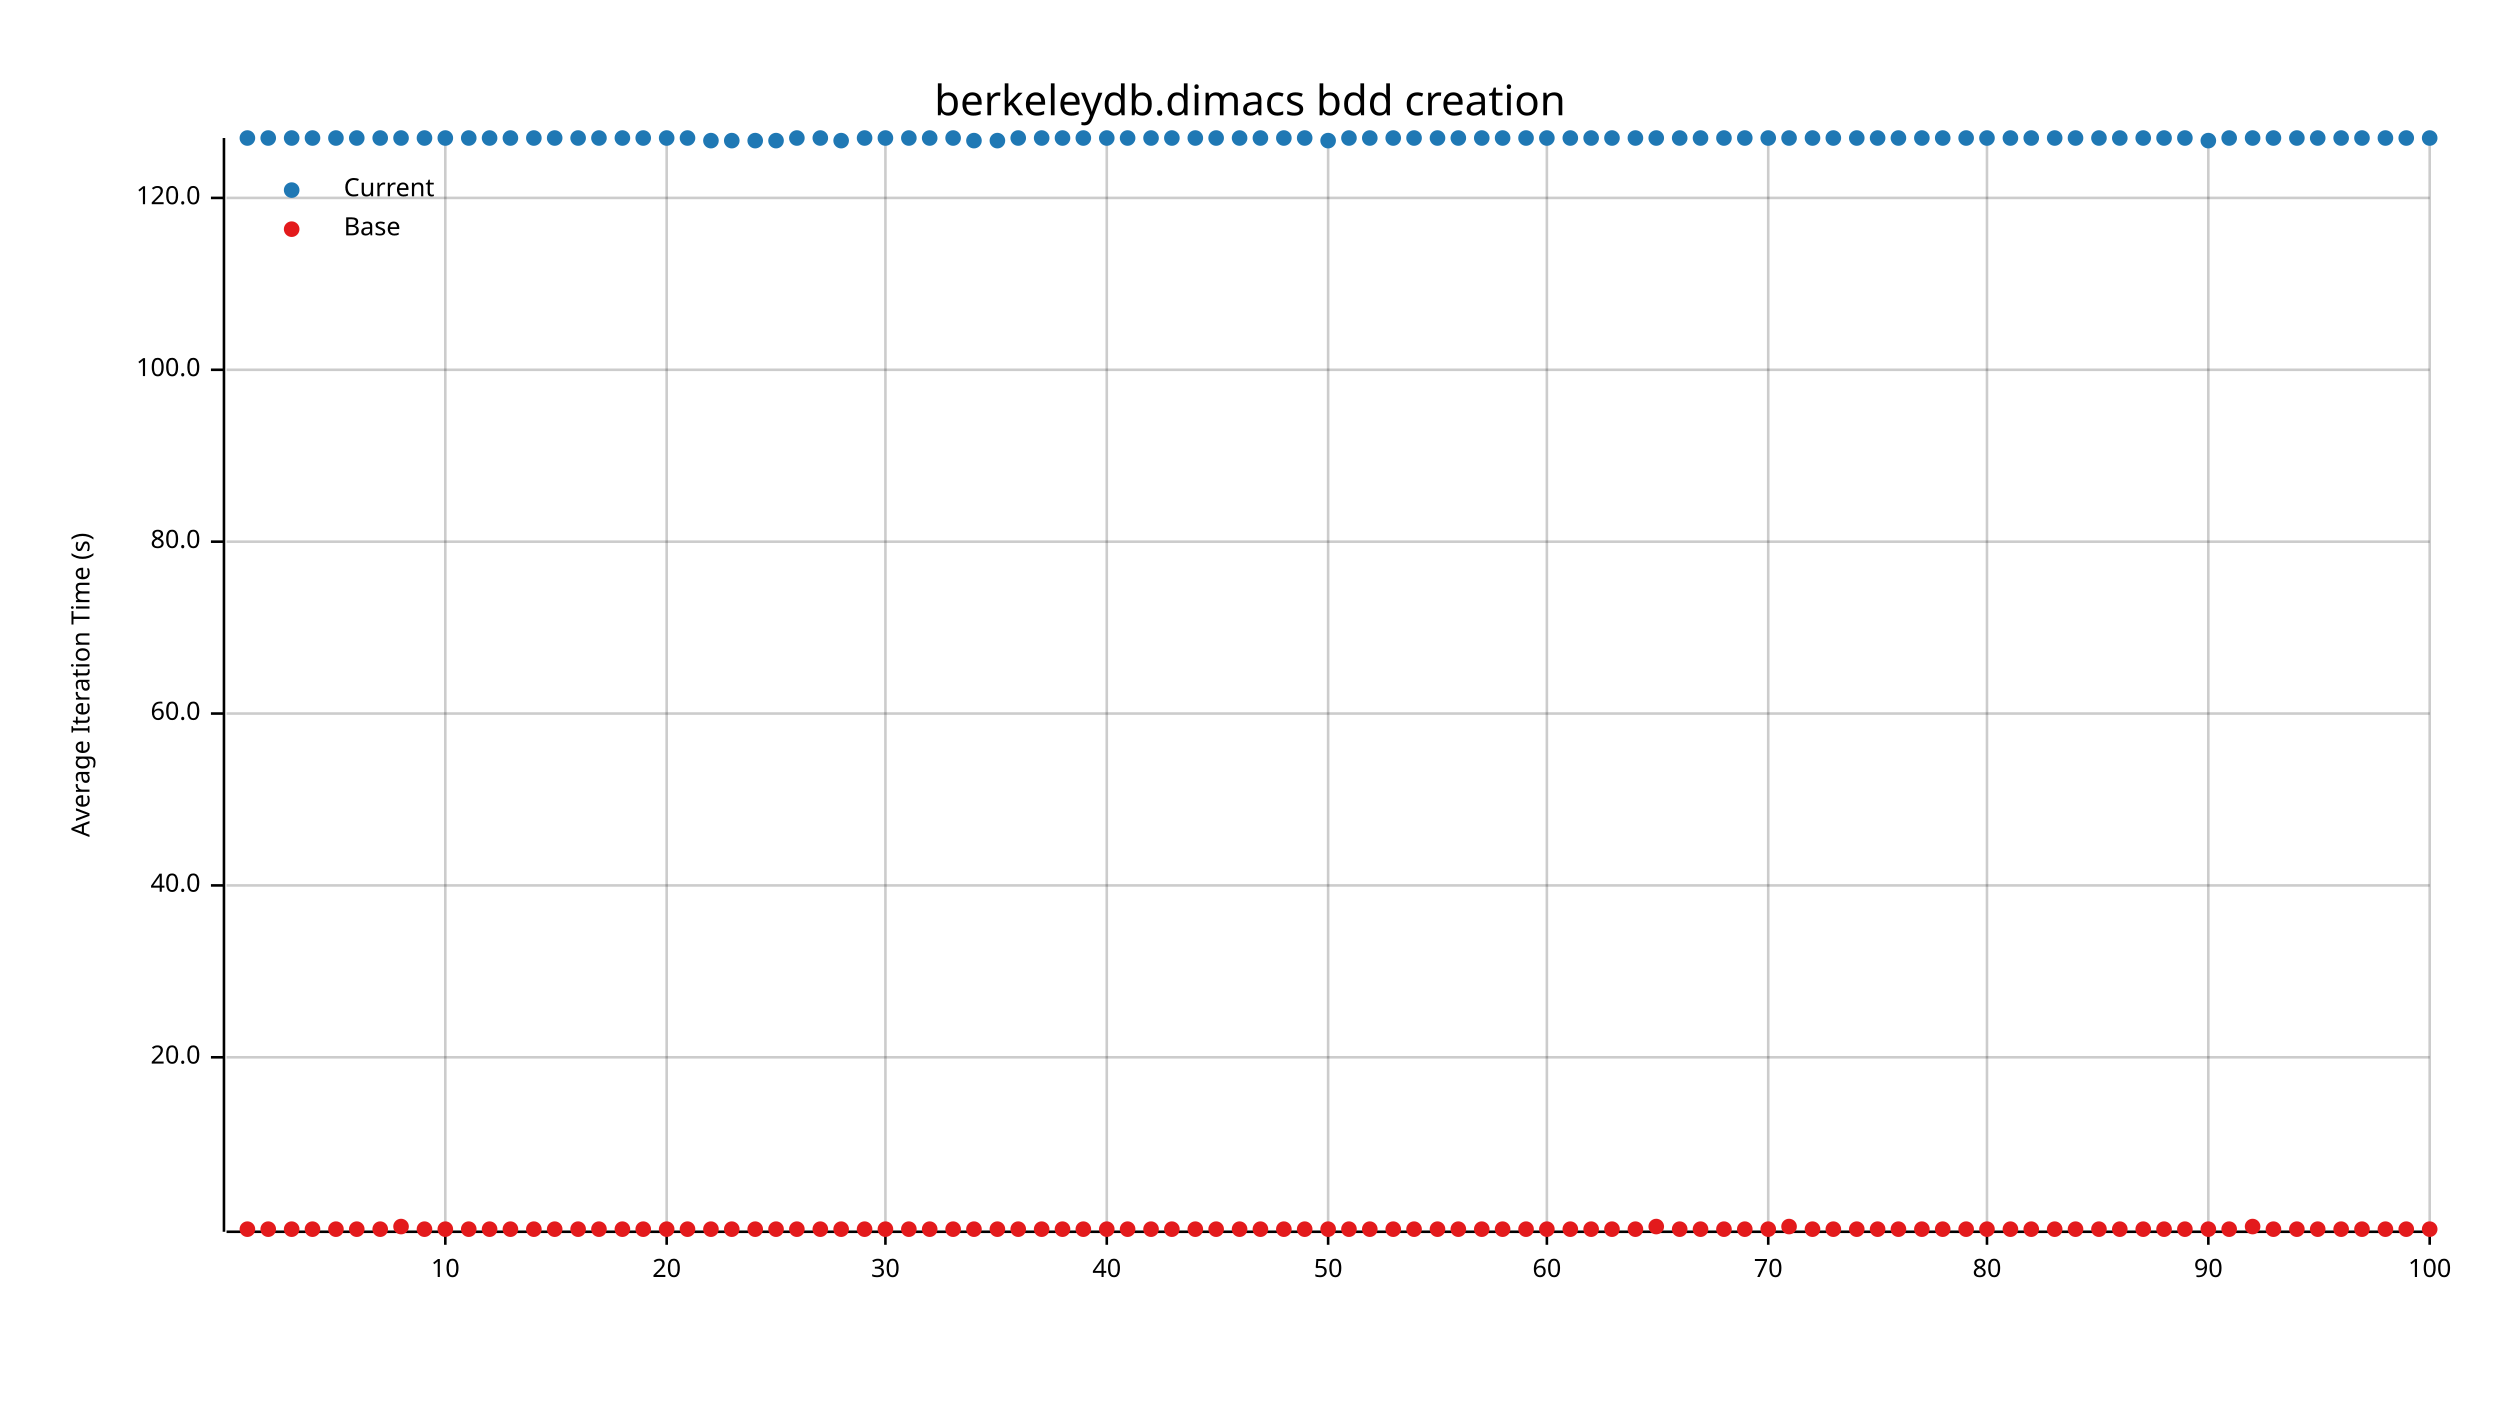
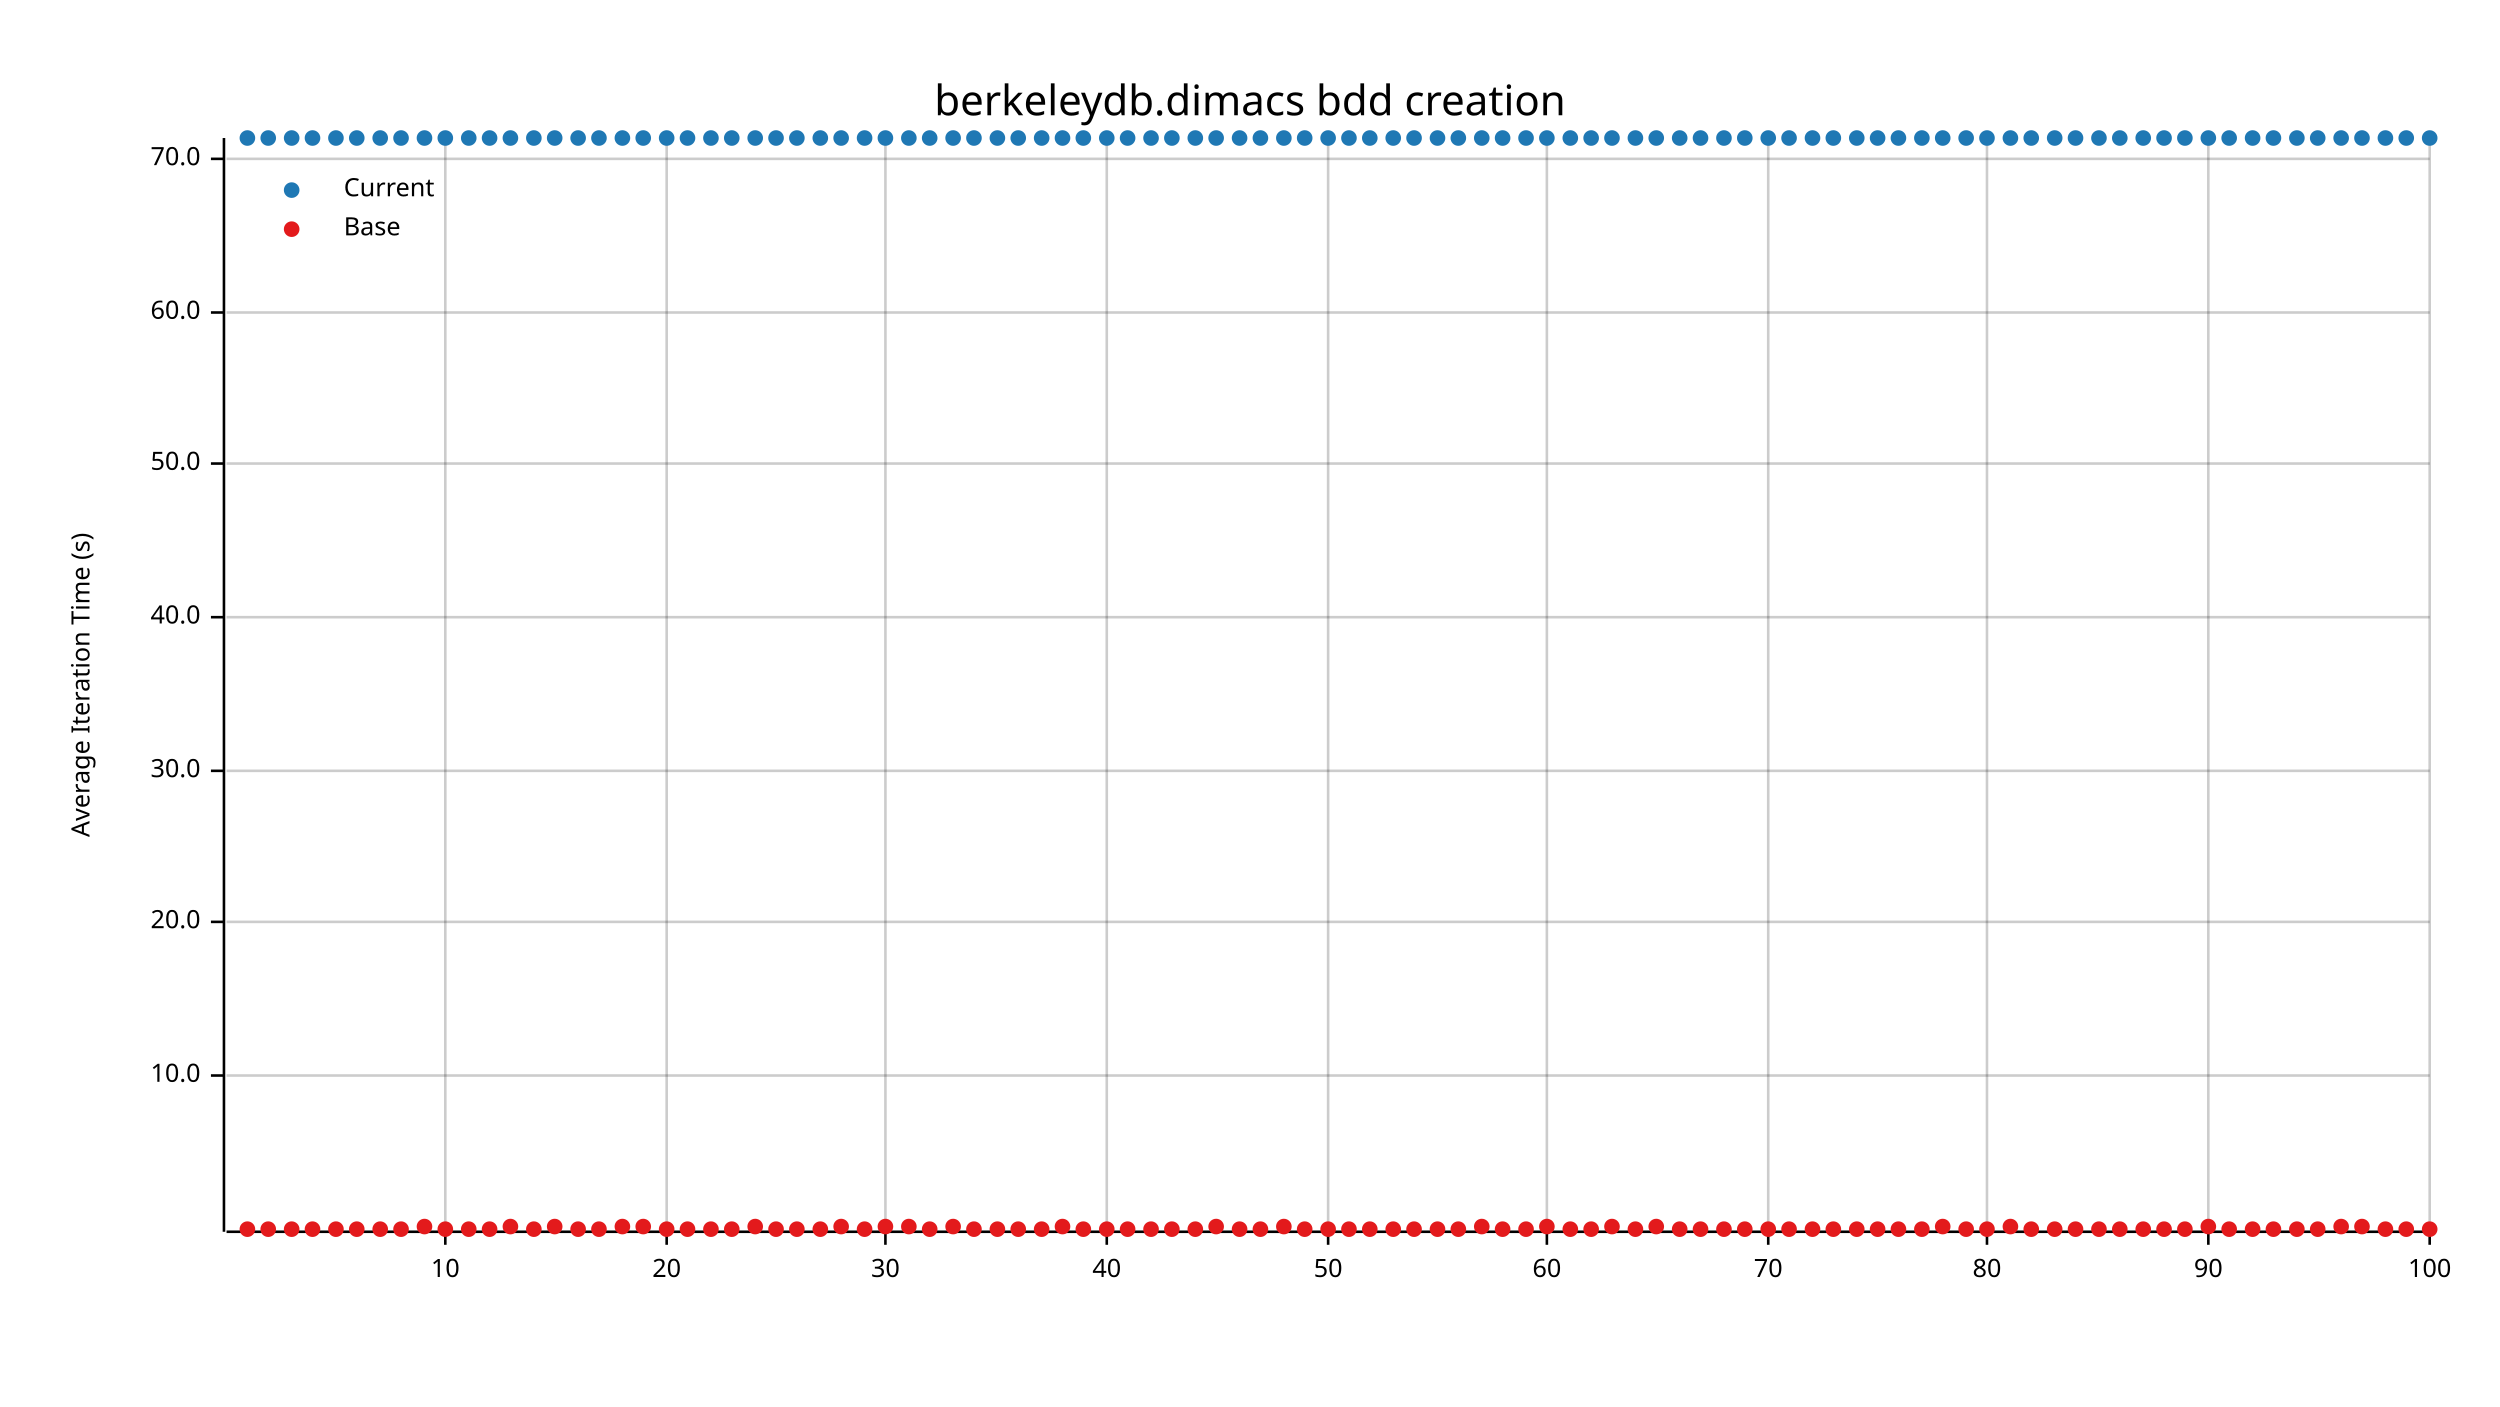
<svg xmlns="http://www.w3.org/2000/svg" width="960" height="540" viewBox="0 0 960 540">
  <text x="480" y="32" dy="0.76em" text-anchor="middle" font-family="sans-serif" font-size="16.129" opacity="1" fill="#000000">
berkeleydb.dimacs bdd creation
</text>
  <text x="27" y="263" dy="0.76em" text-anchor="middle" font-family="sans-serif" font-size="9.677" opacity="1" fill="#000000" transform="rotate(270, 27, 263)">
Average Iteration Time (s)
</text>
  <line opacity="0.2" stroke="#000000" stroke-width="1" x1="171" y1="472" x2="171" y2="52" />
  <line opacity="0.2" stroke="#000000" stroke-width="1" x1="256" y1="472" x2="256" y2="52" />
  <line opacity="0.2" stroke="#000000" stroke-width="1" x1="340" y1="472" x2="340" y2="52" />
  <line opacity="0.2" stroke="#000000" stroke-width="1" x1="425" y1="472" x2="425" y2="52" />
  <line opacity="0.2" stroke="#000000" stroke-width="1" x1="510" y1="472" x2="510" y2="52" />
  <line opacity="0.2" stroke="#000000" stroke-width="1" x1="594" y1="472" x2="594" y2="52" />
  <line opacity="0.2" stroke="#000000" stroke-width="1" x1="679" y1="472" x2="679" y2="52" />
  <line opacity="0.2" stroke="#000000" stroke-width="1" x1="763" y1="472" x2="763" y2="52" />
  <line opacity="0.2" stroke="#000000" stroke-width="1" x1="848" y1="472" x2="848" y2="52" />
  <line opacity="0.2" stroke="#000000" stroke-width="1" x1="933" y1="472" x2="933" y2="52" />
-   <line opacity="0.2" stroke="#000000" stroke-width="1" x1="87" y1="406" x2="933" y2="406" />
-   <line opacity="0.2" stroke="#000000" stroke-width="1" x1="87" y1="340" x2="933" y2="340" />
-   <line opacity="0.2" stroke="#000000" stroke-width="1" x1="87" y1="274" x2="933" y2="274" />
-   <line opacity="0.2" stroke="#000000" stroke-width="1" x1="87" y1="208" x2="933" y2="208" />
-   <line opacity="0.2" stroke="#000000" stroke-width="1" x1="87" y1="142" x2="933" y2="142" />
-   <line opacity="0.2" stroke="#000000" stroke-width="1" x1="87" y1="76" x2="933" y2="76" />
+   <line opacity="0.2" stroke="#000000" stroke-width="1" x1="87" y1="413" x2="933" y2="413" />
+   <line opacity="0.2" stroke="#000000" stroke-width="1" x1="87" y1="354" x2="933" y2="354" />
+   <line opacity="0.2" stroke="#000000" stroke-width="1" x1="87" y1="296" x2="933" y2="296" />
+   <line opacity="0.2" stroke="#000000" stroke-width="1" x1="87" y1="237" x2="933" y2="237" />
+   <line opacity="0.2" stroke="#000000" stroke-width="1" x1="87" y1="178" x2="933" y2="178" />
+   <line opacity="0.2" stroke="#000000" stroke-width="1" x1="87" y1="120" x2="933" y2="120" />
+   <line opacity="0.2" stroke="#000000" stroke-width="1" x1="87" y1="61" x2="933" y2="61" />
  <polyline fill="none" opacity="1" stroke="#000000" stroke-width="1" points="86,53 86,473 " />
-   <text x="77" y="406" dy="0.5ex" text-anchor="end" font-family="sans-serif" font-size="9.677" opacity="1" fill="#000000">
+   <text x="77" y="413" dy="0.5ex" text-anchor="end" font-family="sans-serif" font-size="9.677" opacity="1" fill="#000000">
+ 10.0
+ </text>
+   <polyline fill="none" opacity="1" stroke="#000000" stroke-width="1" points="81,413 86,413 " />
+   <text x="77" y="354" dy="0.5ex" text-anchor="end" font-family="sans-serif" font-size="9.677" opacity="1" fill="#000000">
20.0
</text>
-   <polyline fill="none" opacity="1" stroke="#000000" stroke-width="1" points="81,406 86,406 " />
-   <text x="77" y="340" dy="0.5ex" text-anchor="end" font-family="sans-serif" font-size="9.677" opacity="1" fill="#000000">
+   <polyline fill="none" opacity="1" stroke="#000000" stroke-width="1" points="81,354 86,354 " />
+   <text x="77" y="296" dy="0.5ex" text-anchor="end" font-family="sans-serif" font-size="9.677" opacity="1" fill="#000000">
+ 30.0
+ </text>
+   <polyline fill="none" opacity="1" stroke="#000000" stroke-width="1" points="81,296 86,296 " />
+   <text x="77" y="237" dy="0.5ex" text-anchor="end" font-family="sans-serif" font-size="9.677" opacity="1" fill="#000000">
40.0
</text>
-   <polyline fill="none" opacity="1" stroke="#000000" stroke-width="1" points="81,340 86,340 " />
-   <text x="77" y="274" dy="0.5ex" text-anchor="end" font-family="sans-serif" font-size="9.677" opacity="1" fill="#000000">
+   <polyline fill="none" opacity="1" stroke="#000000" stroke-width="1" points="81,237 86,237 " />
+   <text x="77" y="178" dy="0.5ex" text-anchor="end" font-family="sans-serif" font-size="9.677" opacity="1" fill="#000000">
+ 50.0
+ </text>
+   <polyline fill="none" opacity="1" stroke="#000000" stroke-width="1" points="81,178 86,178 " />
+   <text x="77" y="120" dy="0.5ex" text-anchor="end" font-family="sans-serif" font-size="9.677" opacity="1" fill="#000000">
60.0
</text>
-   <polyline fill="none" opacity="1" stroke="#000000" stroke-width="1" points="81,274 86,274 " />
-   <text x="77" y="208" dy="0.5ex" text-anchor="end" font-family="sans-serif" font-size="9.677" opacity="1" fill="#000000">
- 80.0
- </text>
-   <polyline fill="none" opacity="1" stroke="#000000" stroke-width="1" points="81,208 86,208 " />
-   <text x="77" y="142" dy="0.5ex" text-anchor="end" font-family="sans-serif" font-size="9.677" opacity="1" fill="#000000">
- 100.0
- </text>
-   <polyline fill="none" opacity="1" stroke="#000000" stroke-width="1" points="81,142 86,142 " />
-   <text x="77" y="76" dy="0.5ex" text-anchor="end" font-family="sans-serif" font-size="9.677" opacity="1" fill="#000000">
- 120.0
- </text>
-   <polyline fill="none" opacity="1" stroke="#000000" stroke-width="1" points="81,76 86,76 " />
+   <polyline fill="none" opacity="1" stroke="#000000" stroke-width="1" points="81,120 86,120 " />
+   <text x="77" y="61" dy="0.5ex" text-anchor="end" font-family="sans-serif" font-size="9.677" opacity="1" fill="#000000">
+ 70.0
+ </text>
+   <polyline fill="none" opacity="1" stroke="#000000" stroke-width="1" points="81,61 86,61 " />
  <polyline fill="none" opacity="1" stroke="#000000" stroke-width="1" points="87,473 933,473 " />
  <text x="171" y="483" dy="0.76em" text-anchor="middle" font-family="sans-serif" font-size="9.677" opacity="1" fill="#000000">
10
</text>
  <polyline fill="none" opacity="1" stroke="#000000" stroke-width="1" points="171,473 171,478 " />
  <text x="256" y="483" dy="0.76em" text-anchor="middle" font-family="sans-serif" font-size="9.677" opacity="1" fill="#000000">
20
</text>
  <polyline fill="none" opacity="1" stroke="#000000" stroke-width="1" points="256,473 256,478 " />
  <text x="340" y="483" dy="0.76em" text-anchor="middle" font-family="sans-serif" font-size="9.677" opacity="1" fill="#000000">
30
</text>
  <polyline fill="none" opacity="1" stroke="#000000" stroke-width="1" points="340,473 340,478 " />
  <text x="425" y="483" dy="0.76em" text-anchor="middle" font-family="sans-serif" font-size="9.677" opacity="1" fill="#000000">
40
</text>
  <polyline fill="none" opacity="1" stroke="#000000" stroke-width="1" points="425,473 425,478 " />
  <text x="510" y="483" dy="0.76em" text-anchor="middle" font-family="sans-serif" font-size="9.677" opacity="1" fill="#000000">
50
</text>
  <polyline fill="none" opacity="1" stroke="#000000" stroke-width="1" points="510,473 510,478 " />
  <text x="594" y="483" dy="0.76em" text-anchor="middle" font-family="sans-serif" font-size="9.677" opacity="1" fill="#000000">
60
</text>
  <polyline fill="none" opacity="1" stroke="#000000" stroke-width="1" points="594,473 594,478 " />
  <text x="679" y="483" dy="0.76em" text-anchor="middle" font-family="sans-serif" font-size="9.677" opacity="1" fill="#000000">
70
</text>
  <polyline fill="none" opacity="1" stroke="#000000" stroke-width="1" points="679,473 679,478 " />
  <text x="763" y="483" dy="0.76em" text-anchor="middle" font-family="sans-serif" font-size="9.677" opacity="1" fill="#000000">
80
</text>
  <polyline fill="none" opacity="1" stroke="#000000" stroke-width="1" points="763,473 763,478 " />
  <text x="848" y="483" dy="0.76em" text-anchor="middle" font-family="sans-serif" font-size="9.677" opacity="1" fill="#000000">
90
</text>
  <polyline fill="none" opacity="1" stroke="#000000" stroke-width="1" points="848,473 848,478 " />
  <text x="933" y="483" dy="0.76em" text-anchor="middle" font-family="sans-serif" font-size="9.677" opacity="1" fill="#000000">
100
</text>
  <polyline fill="none" opacity="1" stroke="#000000" stroke-width="1" points="933,473 933,478 " />
  <circle cx="95" cy="53" r="3" opacity="1" fill="#1F78B4" stroke="none" stroke-width="1" />
  <circle cx="103" cy="53" r="3" opacity="1" fill="#1F78B4" stroke="none" stroke-width="1" />
  <circle cx="112" cy="53" r="3" opacity="1" fill="#1F78B4" stroke="none" stroke-width="1" />
  <circle cx="120" cy="53" r="3" opacity="1" fill="#1F78B4" stroke="none" stroke-width="1" />
  <circle cx="129" cy="53" r="3" opacity="1" fill="#1F78B4" stroke="none" stroke-width="1" />
  <circle cx="137" cy="53" r="3" opacity="1" fill="#1F78B4" stroke="none" stroke-width="1" />
  <circle cx="146" cy="53" r="3" opacity="1" fill="#1F78B4" stroke="none" stroke-width="1" />
  <circle cx="154" cy="53" r="3" opacity="1" fill="#1F78B4" stroke="none" stroke-width="1" />
  <circle cx="163" cy="53" r="3" opacity="1" fill="#1F78B4" stroke="none" stroke-width="1" />
  <circle cx="171" cy="53" r="3" opacity="1" fill="#1F78B4" stroke="none" stroke-width="1" />
  <circle cx="180" cy="53" r="3" opacity="1" fill="#1F78B4" stroke="none" stroke-width="1" />
  <circle cx="188" cy="53" r="3" opacity="1" fill="#1F78B4" stroke="none" stroke-width="1" />
  <circle cx="196" cy="53" r="3" opacity="1" fill="#1F78B4" stroke="none" stroke-width="1" />
  <circle cx="205" cy="53" r="3" opacity="1" fill="#1F78B4" stroke="none" stroke-width="1" />
  <circle cx="213" cy="53" r="3" opacity="1" fill="#1F78B4" stroke="none" stroke-width="1" />
  <circle cx="222" cy="53" r="3" opacity="1" fill="#1F78B4" stroke="none" stroke-width="1" />
  <circle cx="230" cy="53" r="3" opacity="1" fill="#1F78B4" stroke="none" stroke-width="1" />
  <circle cx="239" cy="53" r="3" opacity="1" fill="#1F78B4" stroke="none" stroke-width="1" />
  <circle cx="247" cy="53" r="3" opacity="1" fill="#1F78B4" stroke="none" stroke-width="1" />
  <circle cx="256" cy="53" r="3" opacity="1" fill="#1F78B4" stroke="none" stroke-width="1" />
  <circle cx="264" cy="53" r="3" opacity="1" fill="#1F78B4" stroke="none" stroke-width="1" />
-   <circle cx="273" cy="54" r="3" opacity="1" fill="#1F78B4" stroke="none" stroke-width="1" />
-   <circle cx="281" cy="54" r="3" opacity="1" fill="#1F78B4" stroke="none" stroke-width="1" />
-   <circle cx="290" cy="54" r="3" opacity="1" fill="#1F78B4" stroke="none" stroke-width="1" />
-   <circle cx="298" cy="54" r="3" opacity="1" fill="#1F78B4" stroke="none" stroke-width="1" />
+   <circle cx="273" cy="53" r="3" opacity="1" fill="#1F78B4" stroke="none" stroke-width="1" />
+   <circle cx="281" cy="53" r="3" opacity="1" fill="#1F78B4" stroke="none" stroke-width="1" />
+   <circle cx="290" cy="53" r="3" opacity="1" fill="#1F78B4" stroke="none" stroke-width="1" />
+   <circle cx="298" cy="53" r="3" opacity="1" fill="#1F78B4" stroke="none" stroke-width="1" />
  <circle cx="306" cy="53" r="3" opacity="1" fill="#1F78B4" stroke="none" stroke-width="1" />
  <circle cx="315" cy="53" r="3" opacity="1" fill="#1F78B4" stroke="none" stroke-width="1" />
-   <circle cx="323" cy="54" r="3" opacity="1" fill="#1F78B4" stroke="none" stroke-width="1" />
+   <circle cx="323" cy="53" r="3" opacity="1" fill="#1F78B4" stroke="none" stroke-width="1" />
  <circle cx="332" cy="53" r="3" opacity="1" fill="#1F78B4" stroke="none" stroke-width="1" />
  <circle cx="340" cy="53" r="3" opacity="1" fill="#1F78B4" stroke="none" stroke-width="1" />
  <circle cx="349" cy="53" r="3" opacity="1" fill="#1F78B4" stroke="none" stroke-width="1" />
  <circle cx="357" cy="53" r="3" opacity="1" fill="#1F78B4" stroke="none" stroke-width="1" />
  <circle cx="366" cy="53" r="3" opacity="1" fill="#1F78B4" stroke="none" stroke-width="1" />
-   <circle cx="374" cy="54" r="3" opacity="1" fill="#1F78B4" stroke="none" stroke-width="1" />
-   <circle cx="383" cy="54" r="3" opacity="1" fill="#1F78B4" stroke="none" stroke-width="1" />
+   <circle cx="374" cy="53" r="3" opacity="1" fill="#1F78B4" stroke="none" stroke-width="1" />
+   <circle cx="383" cy="53" r="3" opacity="1" fill="#1F78B4" stroke="none" stroke-width="1" />
  <circle cx="391" cy="53" r="3" opacity="1" fill="#1F78B4" stroke="none" stroke-width="1" />
  <circle cx="400" cy="53" r="3" opacity="1" fill="#1F78B4" stroke="none" stroke-width="1" />
  <circle cx="408" cy="53" r="3" opacity="1" fill="#1F78B4" stroke="none" stroke-width="1" />
  <circle cx="416" cy="53" r="3" opacity="1" fill="#1F78B4" stroke="none" stroke-width="1" />
  <circle cx="425" cy="53" r="3" opacity="1" fill="#1F78B4" stroke="none" stroke-width="1" />
  <circle cx="433" cy="53" r="3" opacity="1" fill="#1F78B4" stroke="none" stroke-width="1" />
  <circle cx="442" cy="53" r="3" opacity="1" fill="#1F78B4" stroke="none" stroke-width="1" />
  <circle cx="450" cy="53" r="3" opacity="1" fill="#1F78B4" stroke="none" stroke-width="1" />
  <circle cx="459" cy="53" r="3" opacity="1" fill="#1F78B4" stroke="none" stroke-width="1" />
  <circle cx="467" cy="53" r="3" opacity="1" fill="#1F78B4" stroke="none" stroke-width="1" />
  <circle cx="476" cy="53" r="3" opacity="1" fill="#1F78B4" stroke="none" stroke-width="1" />
  <circle cx="484" cy="53" r="3" opacity="1" fill="#1F78B4" stroke="none" stroke-width="1" />
  <circle cx="493" cy="53" r="3" opacity="1" fill="#1F78B4" stroke="none" stroke-width="1" />
  <circle cx="501" cy="53" r="3" opacity="1" fill="#1F78B4" stroke="none" stroke-width="1" />
-   <circle cx="510" cy="54" r="3" opacity="1" fill="#1F78B4" stroke="none" stroke-width="1" />
+   <circle cx="510" cy="53" r="3" opacity="1" fill="#1F78B4" stroke="none" stroke-width="1" />
  <circle cx="518" cy="53" r="3" opacity="1" fill="#1F78B4" stroke="none" stroke-width="1" />
  <circle cx="526" cy="53" r="3" opacity="1" fill="#1F78B4" stroke="none" stroke-width="1" />
  <circle cx="535" cy="53" r="3" opacity="1" fill="#1F78B4" stroke="none" stroke-width="1" />
  <circle cx="543" cy="53" r="3" opacity="1" fill="#1F78B4" stroke="none" stroke-width="1" />
  <circle cx="552" cy="53" r="3" opacity="1" fill="#1F78B4" stroke="none" stroke-width="1" />
  <circle cx="560" cy="53" r="3" opacity="1" fill="#1F78B4" stroke="none" stroke-width="1" />
  <circle cx="569" cy="53" r="3" opacity="1" fill="#1F78B4" stroke="none" stroke-width="1" />
  <circle cx="577" cy="53" r="3" opacity="1" fill="#1F78B4" stroke="none" stroke-width="1" />
  <circle cx="586" cy="53" r="3" opacity="1" fill="#1F78B4" stroke="none" stroke-width="1" />
  <circle cx="594" cy="53" r="3" opacity="1" fill="#1F78B4" stroke="none" stroke-width="1" />
  <circle cx="603" cy="53" r="3" opacity="1" fill="#1F78B4" stroke="none" stroke-width="1" />
  <circle cx="611" cy="53" r="3" opacity="1" fill="#1F78B4" stroke="none" stroke-width="1" />
  <circle cx="619" cy="53" r="3" opacity="1" fill="#1F78B4" stroke="none" stroke-width="1" />
  <circle cx="628" cy="53" r="3" opacity="1" fill="#1F78B4" stroke="none" stroke-width="1" />
  <circle cx="636" cy="53" r="3" opacity="1" fill="#1F78B4" stroke="none" stroke-width="1" />
  <circle cx="645" cy="53" r="3" opacity="1" fill="#1F78B4" stroke="none" stroke-width="1" />
  <circle cx="653" cy="53" r="3" opacity="1" fill="#1F78B4" stroke="none" stroke-width="1" />
  <circle cx="662" cy="53" r="3" opacity="1" fill="#1F78B4" stroke="none" stroke-width="1" />
  <circle cx="670" cy="53" r="3" opacity="1" fill="#1F78B4" stroke="none" stroke-width="1" />
  <circle cx="679" cy="53" r="3" opacity="1" fill="#1F78B4" stroke="none" stroke-width="1" />
  <circle cx="687" cy="53" r="3" opacity="1" fill="#1F78B4" stroke="none" stroke-width="1" />
  <circle cx="696" cy="53" r="3" opacity="1" fill="#1F78B4" stroke="none" stroke-width="1" />
  <circle cx="704" cy="53" r="3" opacity="1" fill="#1F78B4" stroke="none" stroke-width="1" />
  <circle cx="713" cy="53" r="3" opacity="1" fill="#1F78B4" stroke="none" stroke-width="1" />
  <circle cx="721" cy="53" r="3" opacity="1" fill="#1F78B4" stroke="none" stroke-width="1" />
  <circle cx="729" cy="53" r="3" opacity="1" fill="#1F78B4" stroke="none" stroke-width="1" />
  <circle cx="738" cy="53" r="3" opacity="1" fill="#1F78B4" stroke="none" stroke-width="1" />
  <circle cx="746" cy="53" r="3" opacity="1" fill="#1F78B4" stroke="none" stroke-width="1" />
  <circle cx="755" cy="53" r="3" opacity="1" fill="#1F78B4" stroke="none" stroke-width="1" />
  <circle cx="763" cy="53" r="3" opacity="1" fill="#1F78B4" stroke="none" stroke-width="1" />
  <circle cx="772" cy="53" r="3" opacity="1" fill="#1F78B4" stroke="none" stroke-width="1" />
  <circle cx="780" cy="53" r="3" opacity="1" fill="#1F78B4" stroke="none" stroke-width="1" />
  <circle cx="789" cy="53" r="3" opacity="1" fill="#1F78B4" stroke="none" stroke-width="1" />
  <circle cx="797" cy="53" r="3" opacity="1" fill="#1F78B4" stroke="none" stroke-width="1" />
  <circle cx="806" cy="53" r="3" opacity="1" fill="#1F78B4" stroke="none" stroke-width="1" />
  <circle cx="814" cy="53" r="3" opacity="1" fill="#1F78B4" stroke="none" stroke-width="1" />
  <circle cx="823" cy="53" r="3" opacity="1" fill="#1F78B4" stroke="none" stroke-width="1" />
  <circle cx="831" cy="53" r="3" opacity="1" fill="#1F78B4" stroke="none" stroke-width="1" />
  <circle cx="839" cy="53" r="3" opacity="1" fill="#1F78B4" stroke="none" stroke-width="1" />
-   <circle cx="848" cy="54" r="3" opacity="1" fill="#1F78B4" stroke="none" stroke-width="1" />
+   <circle cx="848" cy="53" r="3" opacity="1" fill="#1F78B4" stroke="none" stroke-width="1" />
  <circle cx="856" cy="53" r="3" opacity="1" fill="#1F78B4" stroke="none" stroke-width="1" />
  <circle cx="865" cy="53" r="3" opacity="1" fill="#1F78B4" stroke="none" stroke-width="1" />
  <circle cx="873" cy="53" r="3" opacity="1" fill="#1F78B4" stroke="none" stroke-width="1" />
  <circle cx="882" cy="53" r="3" opacity="1" fill="#1F78B4" stroke="none" stroke-width="1" />
  <circle cx="890" cy="53" r="3" opacity="1" fill="#1F78B4" stroke="none" stroke-width="1" />
  <circle cx="899" cy="53" r="3" opacity="1" fill="#1F78B4" stroke="none" stroke-width="1" />
  <circle cx="907" cy="53" r="3" opacity="1" fill="#1F78B4" stroke="none" stroke-width="1" />
  <circle cx="916" cy="53" r="3" opacity="1" fill="#1F78B4" stroke="none" stroke-width="1" />
  <circle cx="924" cy="53" r="3" opacity="1" fill="#1F78B4" stroke="none" stroke-width="1" />
  <circle cx="933" cy="53" r="3" opacity="1" fill="#1F78B4" stroke="none" stroke-width="1" />
  <circle cx="95" cy="472" r="3" opacity="1" fill="#E31A1C" stroke="none" stroke-width="1" />
  <circle cx="103" cy="472" r="3" opacity="1" fill="#E31A1C" stroke="none" stroke-width="1" />
  <circle cx="112" cy="472" r="3" opacity="1" fill="#E31A1C" stroke="none" stroke-width="1" />
  <circle cx="120" cy="472" r="3" opacity="1" fill="#E31A1C" stroke="none" stroke-width="1" />
  <circle cx="129" cy="472" r="3" opacity="1" fill="#E31A1C" stroke="none" stroke-width="1" />
  <circle cx="137" cy="472" r="3" opacity="1" fill="#E31A1C" stroke="none" stroke-width="1" />
  <circle cx="146" cy="472" r="3" opacity="1" fill="#E31A1C" stroke="none" stroke-width="1" />
-   <circle cx="154" cy="471" r="3" opacity="1" fill="#E31A1C" stroke="none" stroke-width="1" />
-   <circle cx="163" cy="472" r="3" opacity="1" fill="#E31A1C" stroke="none" stroke-width="1" />
+   <circle cx="154" cy="472" r="3" opacity="1" fill="#E31A1C" stroke="none" stroke-width="1" />
+   <circle cx="163" cy="471" r="3" opacity="1" fill="#E31A1C" stroke="none" stroke-width="1" />
  <circle cx="171" cy="472" r="3" opacity="1" fill="#E31A1C" stroke="none" stroke-width="1" />
  <circle cx="180" cy="472" r="3" opacity="1" fill="#E31A1C" stroke="none" stroke-width="1" />
  <circle cx="188" cy="472" r="3" opacity="1" fill="#E31A1C" stroke="none" stroke-width="1" />
-   <circle cx="196" cy="472" r="3" opacity="1" fill="#E31A1C" stroke="none" stroke-width="1" />
+   <circle cx="196" cy="471" r="3" opacity="1" fill="#E31A1C" stroke="none" stroke-width="1" />
  <circle cx="205" cy="472" r="3" opacity="1" fill="#E31A1C" stroke="none" stroke-width="1" />
-   <circle cx="213" cy="472" r="3" opacity="1" fill="#E31A1C" stroke="none" stroke-width="1" />
+   <circle cx="213" cy="471" r="3" opacity="1" fill="#E31A1C" stroke="none" stroke-width="1" />
  <circle cx="222" cy="472" r="3" opacity="1" fill="#E31A1C" stroke="none" stroke-width="1" />
  <circle cx="230" cy="472" r="3" opacity="1" fill="#E31A1C" stroke="none" stroke-width="1" />
-   <circle cx="239" cy="472" r="3" opacity="1" fill="#E31A1C" stroke="none" stroke-width="1" />
-   <circle cx="247" cy="472" r="3" opacity="1" fill="#E31A1C" stroke="none" stroke-width="1" />
+   <circle cx="239" cy="471" r="3" opacity="1" fill="#E31A1C" stroke="none" stroke-width="1" />
+   <circle cx="247" cy="471" r="3" opacity="1" fill="#E31A1C" stroke="none" stroke-width="1" />
  <circle cx="256" cy="472" r="3" opacity="1" fill="#E31A1C" stroke="none" stroke-width="1" />
  <circle cx="264" cy="472" r="3" opacity="1" fill="#E31A1C" stroke="none" stroke-width="1" />
  <circle cx="273" cy="472" r="3" opacity="1" fill="#E31A1C" stroke="none" stroke-width="1" />
  <circle cx="281" cy="472" r="3" opacity="1" fill="#E31A1C" stroke="none" stroke-width="1" />
-   <circle cx="290" cy="472" r="3" opacity="1" fill="#E31A1C" stroke="none" stroke-width="1" />
+   <circle cx="290" cy="471" r="3" opacity="1" fill="#E31A1C" stroke="none" stroke-width="1" />
  <circle cx="298" cy="472" r="3" opacity="1" fill="#E31A1C" stroke="none" stroke-width="1" />
  <circle cx="306" cy="472" r="3" opacity="1" fill="#E31A1C" stroke="none" stroke-width="1" />
  <circle cx="315" cy="472" r="3" opacity="1" fill="#E31A1C" stroke="none" stroke-width="1" />
-   <circle cx="323" cy="472" r="3" opacity="1" fill="#E31A1C" stroke="none" stroke-width="1" />
+   <circle cx="323" cy="471" r="3" opacity="1" fill="#E31A1C" stroke="none" stroke-width="1" />
  <circle cx="332" cy="472" r="3" opacity="1" fill="#E31A1C" stroke="none" stroke-width="1" />
-   <circle cx="340" cy="472" r="3" opacity="1" fill="#E31A1C" stroke="none" stroke-width="1" />
-   <circle cx="349" cy="472" r="3" opacity="1" fill="#E31A1C" stroke="none" stroke-width="1" />
+   <circle cx="340" cy="471" r="3" opacity="1" fill="#E31A1C" stroke="none" stroke-width="1" />
+   <circle cx="349" cy="471" r="3" opacity="1" fill="#E31A1C" stroke="none" stroke-width="1" />
  <circle cx="357" cy="472" r="3" opacity="1" fill="#E31A1C" stroke="none" stroke-width="1" />
-   <circle cx="366" cy="472" r="3" opacity="1" fill="#E31A1C" stroke="none" stroke-width="1" />
+   <circle cx="366" cy="471" r="3" opacity="1" fill="#E31A1C" stroke="none" stroke-width="1" />
  <circle cx="374" cy="472" r="3" opacity="1" fill="#E31A1C" stroke="none" stroke-width="1" />
  <circle cx="383" cy="472" r="3" opacity="1" fill="#E31A1C" stroke="none" stroke-width="1" />
  <circle cx="391" cy="472" r="3" opacity="1" fill="#E31A1C" stroke="none" stroke-width="1" />
  <circle cx="400" cy="472" r="3" opacity="1" fill="#E31A1C" stroke="none" stroke-width="1" />
-   <circle cx="408" cy="472" r="3" opacity="1" fill="#E31A1C" stroke="none" stroke-width="1" />
+   <circle cx="408" cy="471" r="3" opacity="1" fill="#E31A1C" stroke="none" stroke-width="1" />
  <circle cx="416" cy="472" r="3" opacity="1" fill="#E31A1C" stroke="none" stroke-width="1" />
  <circle cx="425" cy="472" r="3" opacity="1" fill="#E31A1C" stroke="none" stroke-width="1" />
  <circle cx="433" cy="472" r="3" opacity="1" fill="#E31A1C" stroke="none" stroke-width="1" />
  <circle cx="442" cy="472" r="3" opacity="1" fill="#E31A1C" stroke="none" stroke-width="1" />
  <circle cx="450" cy="472" r="3" opacity="1" fill="#E31A1C" stroke="none" stroke-width="1" />
  <circle cx="459" cy="472" r="3" opacity="1" fill="#E31A1C" stroke="none" stroke-width="1" />
-   <circle cx="467" cy="472" r="3" opacity="1" fill="#E31A1C" stroke="none" stroke-width="1" />
+   <circle cx="467" cy="471" r="3" opacity="1" fill="#E31A1C" stroke="none" stroke-width="1" />
  <circle cx="476" cy="472" r="3" opacity="1" fill="#E31A1C" stroke="none" stroke-width="1" />
  <circle cx="484" cy="472" r="3" opacity="1" fill="#E31A1C" stroke="none" stroke-width="1" />
-   <circle cx="493" cy="472" r="3" opacity="1" fill="#E31A1C" stroke="none" stroke-width="1" />
+   <circle cx="493" cy="471" r="3" opacity="1" fill="#E31A1C" stroke="none" stroke-width="1" />
  <circle cx="501" cy="472" r="3" opacity="1" fill="#E31A1C" stroke="none" stroke-width="1" />
  <circle cx="510" cy="472" r="3" opacity="1" fill="#E31A1C" stroke="none" stroke-width="1" />
  <circle cx="518" cy="472" r="3" opacity="1" fill="#E31A1C" stroke="none" stroke-width="1" />
  <circle cx="526" cy="472" r="3" opacity="1" fill="#E31A1C" stroke="none" stroke-width="1" />
  <circle cx="535" cy="472" r="3" opacity="1" fill="#E31A1C" stroke="none" stroke-width="1" />
  <circle cx="543" cy="472" r="3" opacity="1" fill="#E31A1C" stroke="none" stroke-width="1" />
  <circle cx="552" cy="472" r="3" opacity="1" fill="#E31A1C" stroke="none" stroke-width="1" />
  <circle cx="560" cy="472" r="3" opacity="1" fill="#E31A1C" stroke="none" stroke-width="1" />
-   <circle cx="569" cy="472" r="3" opacity="1" fill="#E31A1C" stroke="none" stroke-width="1" />
+   <circle cx="569" cy="471" r="3" opacity="1" fill="#E31A1C" stroke="none" stroke-width="1" />
  <circle cx="577" cy="472" r="3" opacity="1" fill="#E31A1C" stroke="none" stroke-width="1" />
  <circle cx="586" cy="472" r="3" opacity="1" fill="#E31A1C" stroke="none" stroke-width="1" />
-   <circle cx="594" cy="472" r="3" opacity="1" fill="#E31A1C" stroke="none" stroke-width="1" />
+   <circle cx="594" cy="471" r="3" opacity="1" fill="#E31A1C" stroke="none" stroke-width="1" />
  <circle cx="603" cy="472" r="3" opacity="1" fill="#E31A1C" stroke="none" stroke-width="1" />
  <circle cx="611" cy="472" r="3" opacity="1" fill="#E31A1C" stroke="none" stroke-width="1" />
-   <circle cx="619" cy="472" r="3" opacity="1" fill="#E31A1C" stroke="none" stroke-width="1" />
+   <circle cx="619" cy="471" r="3" opacity="1" fill="#E31A1C" stroke="none" stroke-width="1" />
  <circle cx="628" cy="472" r="3" opacity="1" fill="#E31A1C" stroke="none" stroke-width="1" />
  <circle cx="636" cy="471" r="3" opacity="1" fill="#E31A1C" stroke="none" stroke-width="1" />
  <circle cx="645" cy="472" r="3" opacity="1" fill="#E31A1C" stroke="none" stroke-width="1" />
  <circle cx="653" cy="472" r="3" opacity="1" fill="#E31A1C" stroke="none" stroke-width="1" />
  <circle cx="662" cy="472" r="3" opacity="1" fill="#E31A1C" stroke="none" stroke-width="1" />
  <circle cx="670" cy="472" r="3" opacity="1" fill="#E31A1C" stroke="none" stroke-width="1" />
  <circle cx="679" cy="472" r="3" opacity="1" fill="#E31A1C" stroke="none" stroke-width="1" />
-   <circle cx="687" cy="471" r="3" opacity="1" fill="#E31A1C" stroke="none" stroke-width="1" />
+   <circle cx="687" cy="472" r="3" opacity="1" fill="#E31A1C" stroke="none" stroke-width="1" />
  <circle cx="696" cy="472" r="3" opacity="1" fill="#E31A1C" stroke="none" stroke-width="1" />
  <circle cx="704" cy="472" r="3" opacity="1" fill="#E31A1C" stroke="none" stroke-width="1" />
  <circle cx="713" cy="472" r="3" opacity="1" fill="#E31A1C" stroke="none" stroke-width="1" />
  <circle cx="721" cy="472" r="3" opacity="1" fill="#E31A1C" stroke="none" stroke-width="1" />
  <circle cx="729" cy="472" r="3" opacity="1" fill="#E31A1C" stroke="none" stroke-width="1" />
  <circle cx="738" cy="472" r="3" opacity="1" fill="#E31A1C" stroke="none" stroke-width="1" />
-   <circle cx="746" cy="472" r="3" opacity="1" fill="#E31A1C" stroke="none" stroke-width="1" />
+   <circle cx="746" cy="471" r="3" opacity="1" fill="#E31A1C" stroke="none" stroke-width="1" />
  <circle cx="755" cy="472" r="3" opacity="1" fill="#E31A1C" stroke="none" stroke-width="1" />
  <circle cx="763" cy="472" r="3" opacity="1" fill="#E31A1C" stroke="none" stroke-width="1" />
-   <circle cx="772" cy="472" r="3" opacity="1" fill="#E31A1C" stroke="none" stroke-width="1" />
+   <circle cx="772" cy="471" r="3" opacity="1" fill="#E31A1C" stroke="none" stroke-width="1" />
  <circle cx="780" cy="472" r="3" opacity="1" fill="#E31A1C" stroke="none" stroke-width="1" />
  <circle cx="789" cy="472" r="3" opacity="1" fill="#E31A1C" stroke="none" stroke-width="1" />
  <circle cx="797" cy="472" r="3" opacity="1" fill="#E31A1C" stroke="none" stroke-width="1" />
  <circle cx="806" cy="472" r="3" opacity="1" fill="#E31A1C" stroke="none" stroke-width="1" />
  <circle cx="814" cy="472" r="3" opacity="1" fill="#E31A1C" stroke="none" stroke-width="1" />
  <circle cx="823" cy="472" r="3" opacity="1" fill="#E31A1C" stroke="none" stroke-width="1" />
  <circle cx="831" cy="472" r="3" opacity="1" fill="#E31A1C" stroke="none" stroke-width="1" />
  <circle cx="839" cy="472" r="3" opacity="1" fill="#E31A1C" stroke="none" stroke-width="1" />
-   <circle cx="848" cy="472" r="3" opacity="1" fill="#E31A1C" stroke="none" stroke-width="1" />
+   <circle cx="848" cy="471" r="3" opacity="1" fill="#E31A1C" stroke="none" stroke-width="1" />
  <circle cx="856" cy="472" r="3" opacity="1" fill="#E31A1C" stroke="none" stroke-width="1" />
-   <circle cx="865" cy="471" r="3" opacity="1" fill="#E31A1C" stroke="none" stroke-width="1" />
+   <circle cx="865" cy="472" r="3" opacity="1" fill="#E31A1C" stroke="none" stroke-width="1" />
  <circle cx="873" cy="472" r="3" opacity="1" fill="#E31A1C" stroke="none" stroke-width="1" />
  <circle cx="882" cy="472" r="3" opacity="1" fill="#E31A1C" stroke="none" stroke-width="1" />
  <circle cx="890" cy="472" r="3" opacity="1" fill="#E31A1C" stroke="none" stroke-width="1" />
-   <circle cx="899" cy="472" r="3" opacity="1" fill="#E31A1C" stroke="none" stroke-width="1" />
-   <circle cx="907" cy="472" r="3" opacity="1" fill="#E31A1C" stroke="none" stroke-width="1" />
+   <circle cx="899" cy="471" r="3" opacity="1" fill="#E31A1C" stroke="none" stroke-width="1" />
+   <circle cx="907" cy="471" r="3" opacity="1" fill="#E31A1C" stroke="none" stroke-width="1" />
  <circle cx="916" cy="472" r="3" opacity="1" fill="#E31A1C" stroke="none" stroke-width="1" />
  <circle cx="924" cy="472" r="3" opacity="1" fill="#E31A1C" stroke="none" stroke-width="1" />
  <circle cx="933" cy="472" r="3" opacity="1" fill="#E31A1C" stroke="none" stroke-width="1" />
  <text x="132" y="68" dy="0.76em" text-anchor="start" font-family="sans-serif" font-size="9.677" opacity="1" fill="#000000">
Current
</text>
  <text x="132" y="83" dy="0.76em" text-anchor="start" font-family="sans-serif" font-size="9.677" opacity="1" fill="#000000">
Base
</text>
  <circle cx="112" cy="73" r="3" opacity="1" fill="#1F78B4" stroke="none" stroke-width="1" />
  <circle cx="112" cy="88" r="3" opacity="1" fill="#E31A1C" stroke="none" stroke-width="1" />
</svg>
